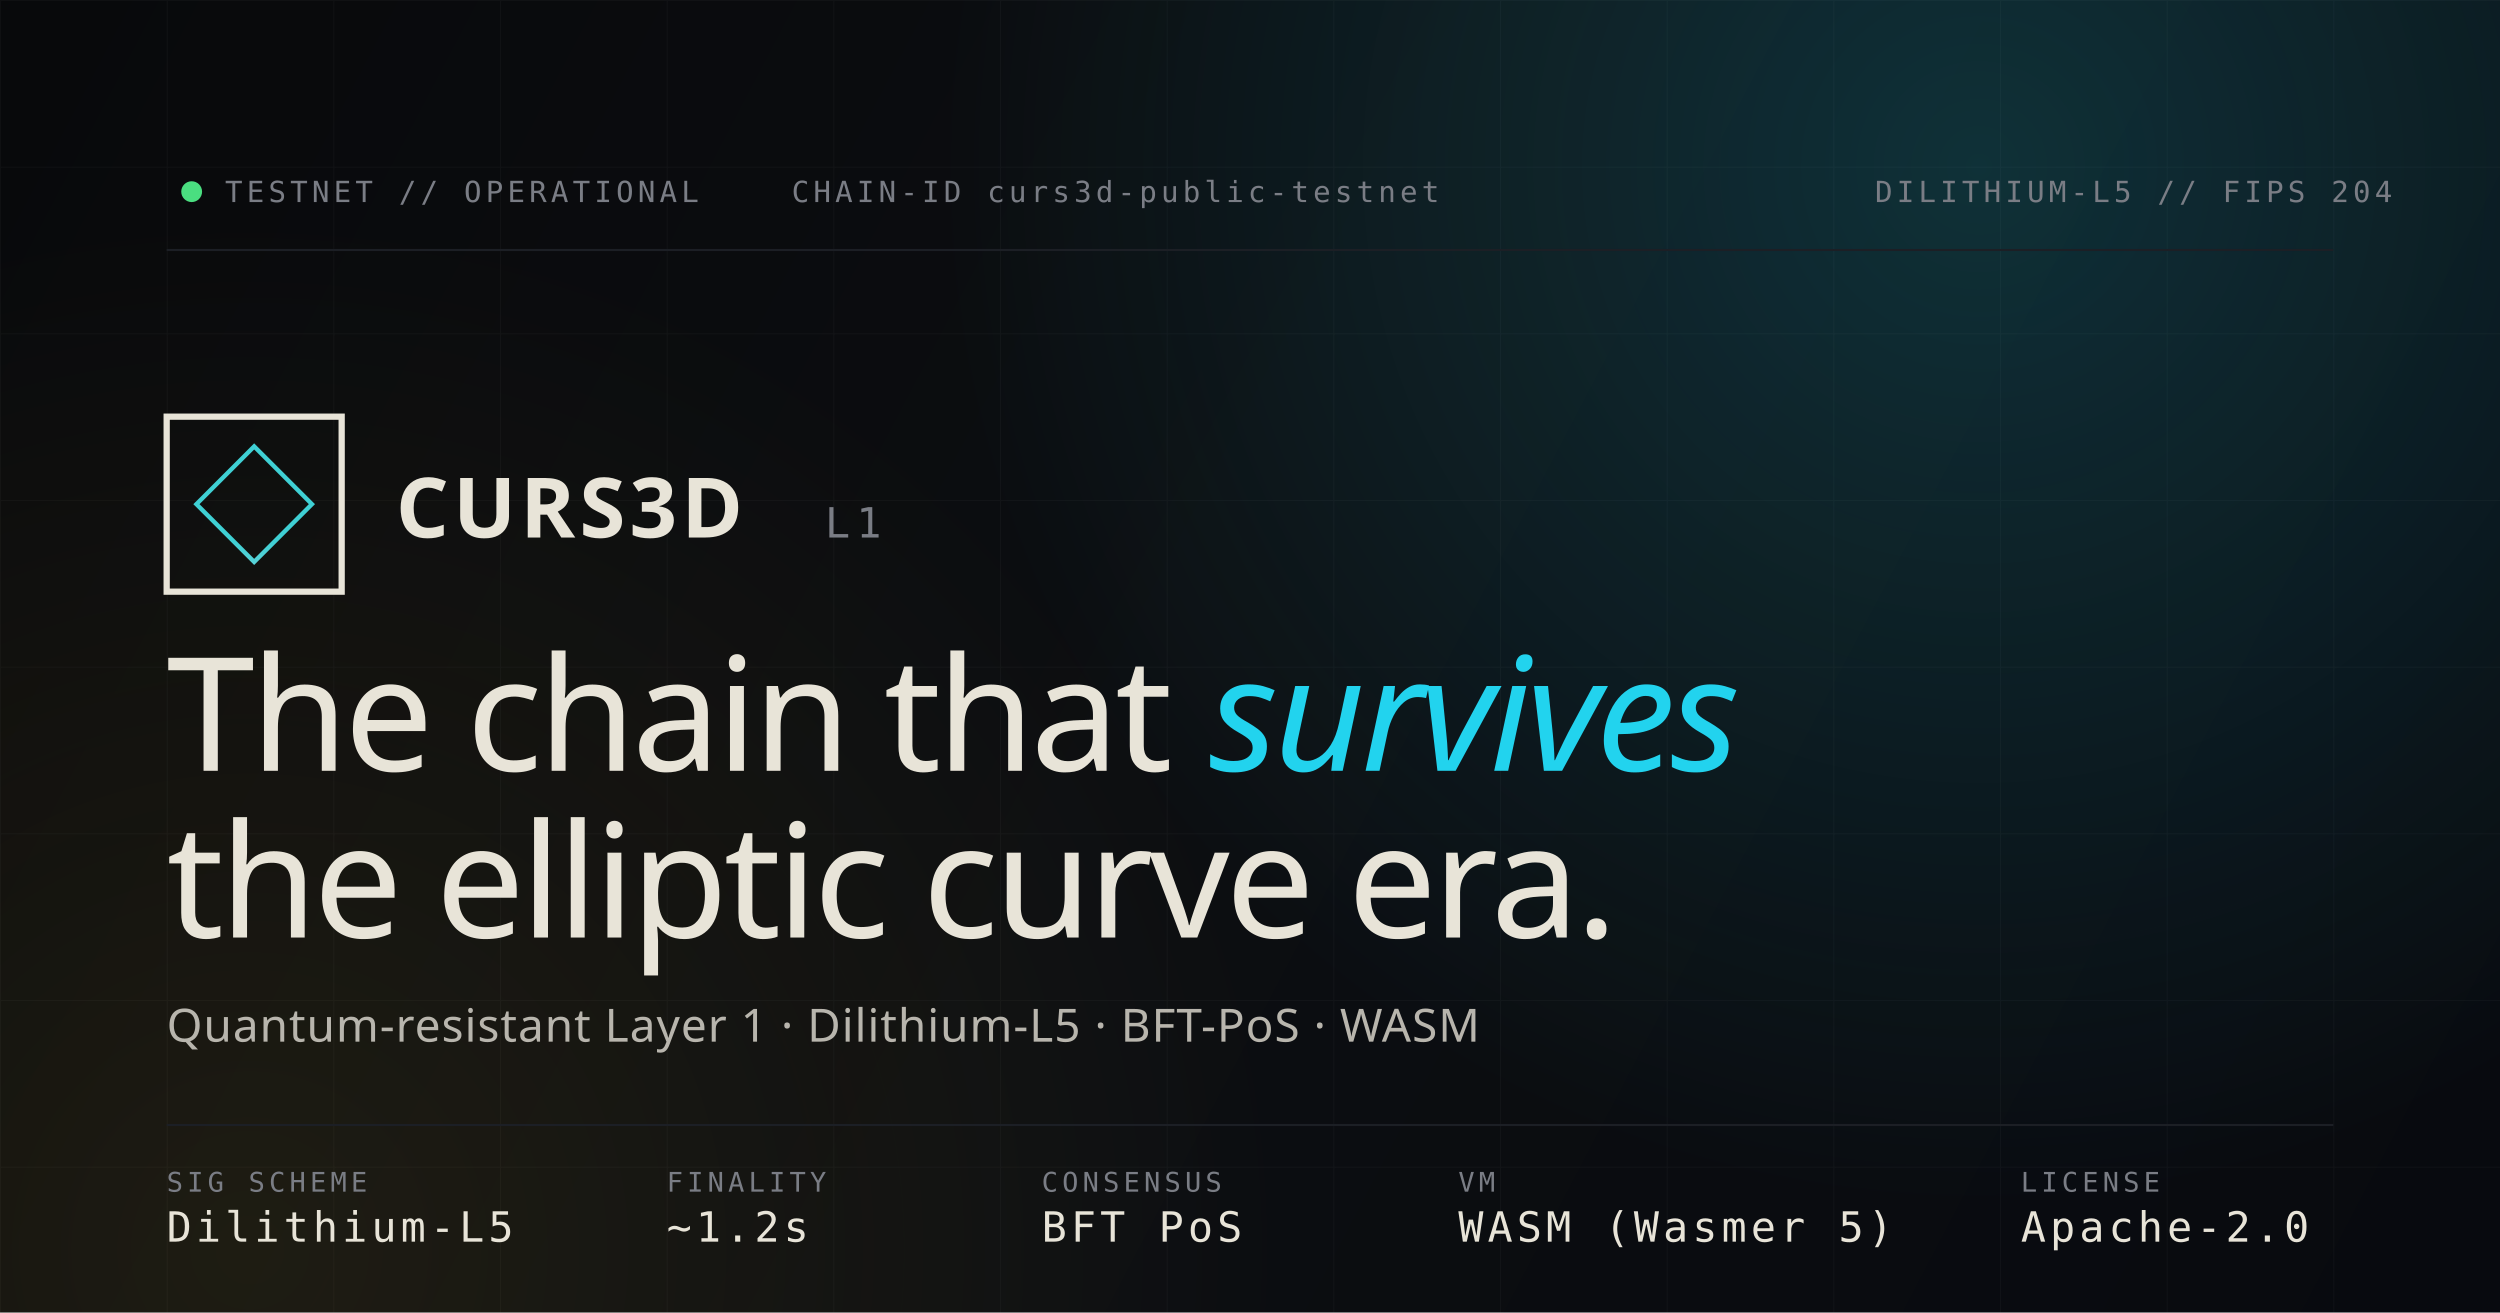
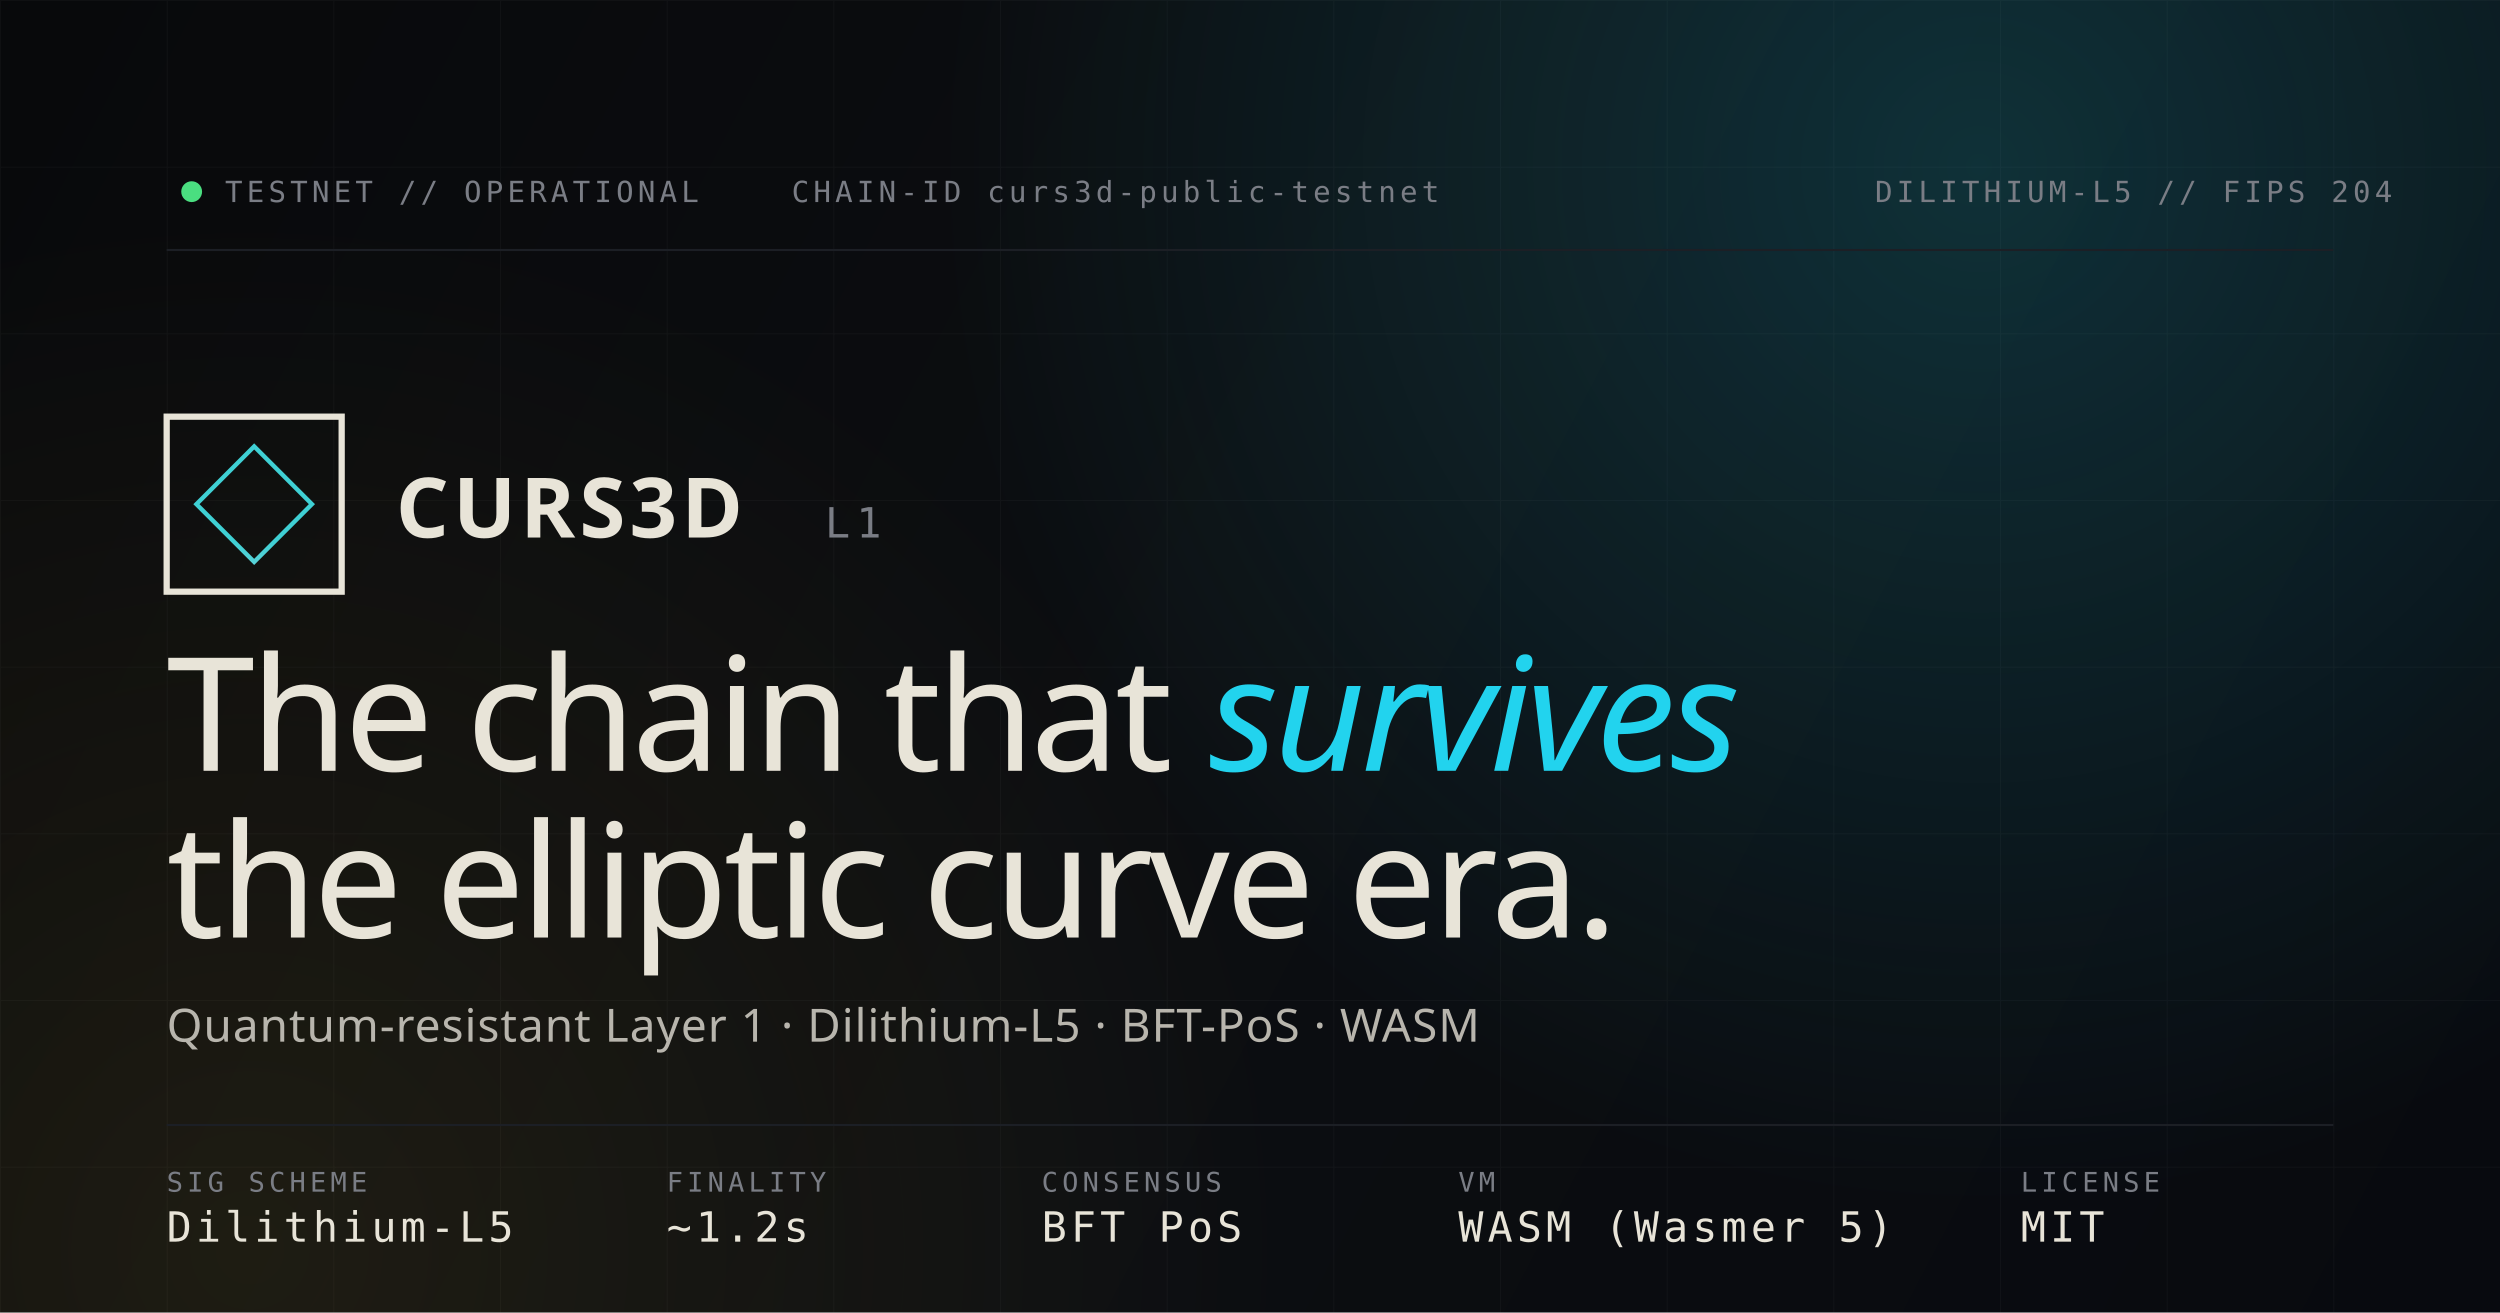
<svg xmlns="http://www.w3.org/2000/svg" viewBox="0 0 1200 630" width="1200" height="630" role="img" aria-label="CURS3D — Quantum-resistant Layer 1">
  <defs>
    <linearGradient id="bg" x1="0" y1="0" x2="1200" y2="630" gradientUnits="userSpaceOnUse">
      <stop offset="0" stop-color="#08090b" />
      <stop offset="0.5" stop-color="#0c0e11" />
      <stop offset="1" stop-color="#080a0f" />
    </linearGradient>
    <radialGradient id="glow1" cx="950" cy="80" r="500" gradientUnits="userSpaceOnUse">
      <stop offset="0" stop-color="#22d3ee" stop-opacity="0.18" />
      <stop offset="1" stop-color="#22d3ee" stop-opacity="0" />
    </radialGradient>
    <radialGradient id="glow2" cx="120" cy="600" r="500" gradientUnits="userSpaceOnUse">
      <stop offset="0" stop-color="#d4af37" stop-opacity="0.10" />
      <stop offset="1" stop-color="#d4af37" stop-opacity="0" />
    </radialGradient>
    <linearGradient id="markGrad" x1="60" y1="60" x2="180" y2="180" gradientUnits="userSpaceOnUse">
      <stop offset="0" stop-color="#3FD0D4" />
      <stop offset="0.55" stop-color="#D8E2EC" />
      <stop offset="1" stop-color="#C8A96B" />
    </linearGradient>
    <pattern id="grid" width="80" height="80" patternUnits="userSpaceOnUse">
      <path d="M80 0 L0 0 0 80" fill="none" stroke="#ffffff" stroke-opacity="0.03" stroke-width="1" />
    </pattern>
    <filter id="softGlow" x="-50%" y="-50%" width="200%" height="200%">
      <feGaussianBlur stdDeviation="8" result="b" />
      <feMerge>
        <feMergeNode in="b" />
        <feMergeNode in="SourceGraphic" />
      </feMerge>
    </filter>
  </defs>
  <rect width="1200" height="630" fill="url(#bg)" />
  <rect width="1200" height="630" fill="url(#grid)" />
  <rect width="1200" height="630" fill="url(#glow1)" />
  <rect width="1200" height="630" fill="url(#glow2)" />
  <line x1="80" y1="120" x2="1120" y2="120" stroke="#1c1f25" stroke-width="1" />
  <g font-family="ui-monospace, JetBrains Mono, monospace" font-size="14" letter-spacing="2" fill="#7a7d85">
    <circle cx="92" cy="92" r="5" fill="#4ade80" />
    <text x="108" y="97">TESTNET // OPERATIONAL</text>
    <text x="380" y="97">CHAIN-ID curs3d-public-testnet</text>
    <text x="900" y="97">DILITHIUM-L5 // FIPS 204</text>
  </g>
  <g transform="translate(80, 200)">
    <rect x="0" y="0" width="84" height="84" fill="none" stroke="#e8e4d8" stroke-width="3" />
    <rect x="14" y="14" width="56" height="56" fill="none" stroke="url(#markGrad)" stroke-width="3" transform="rotate(45 42 42) scale(.7) translate(18 18)" />
  </g>
  <text x="190" y="258" font-family="Space Grotesk, system-ui, sans-serif" font-size="40" font-weight="600" letter-spacing="2" fill="#e8e4d8">CURS3D</text>
  <text x="396" y="258" font-family="ui-monospace, JetBrains Mono, monospace" font-size="20" letter-spacing="3" fill="#7a7d85">L1</text>
  <g font-family="Space Grotesk, system-ui, sans-serif" fill="#e8e4d8">
    <text x="80" y="370" font-size="76" font-weight="500" letter-spacing="-2">The chain that <tspan fill="#22d3ee" font-style="italic">survives</tspan>
    </text>
    <text x="80" y="450" font-size="76" font-weight="500" letter-spacing="-2">the elliptic curve era.</text>
  </g>
  <text x="80" y="500" font-family="IBM Plex Sans, system-ui, sans-serif" font-size="22" fill="#b8b5ad" letter-spacing="0.5">
    Quantum-resistant Layer 1 · Dilithium-L5 · BFT-PoS · WASM
  </text>
  <line x1="80" y1="540" x2="1120" y2="540" stroke="#1c1f25" stroke-width="1" />
  <g font-family="ui-monospace, JetBrains Mono, monospace" font-size="13" letter-spacing="2" fill="#7a7d85">
    <text x="80" y="572">SIG SCHEME</text>
    <text x="80" y="596" font-size="20" fill="#e8e4d8">Dilithium-L5</text>
    <text x="320" y="572">FINALITY</text>
    <text x="320" y="596" font-size="20" fill="#e8e4d8">~1.2s</text>
    <text x="500" y="572">CONSENSUS</text>
    <text x="500" y="596" font-size="20" fill="#e8e4d8">BFT PoS</text>
    <text x="700" y="572">VM</text>
    <text x="700" y="596" font-size="20" fill="#e8e4d8">WASM (Wasmer 5)</text>
    <text x="970" y="572">LICENSE</text>
-     <text x="970" y="596" font-size="20" fill="#e8e4d8">Apache-2.0</text>
+     <text x="970" y="596" font-size="20" fill="#e8e4d8">MIT</text>
  </g>
  <line x1="80" y1="190" x2="160" y2="190" stroke="#22d3ee" stroke-width="2" filter="url(#softGlow)" />
</svg>
